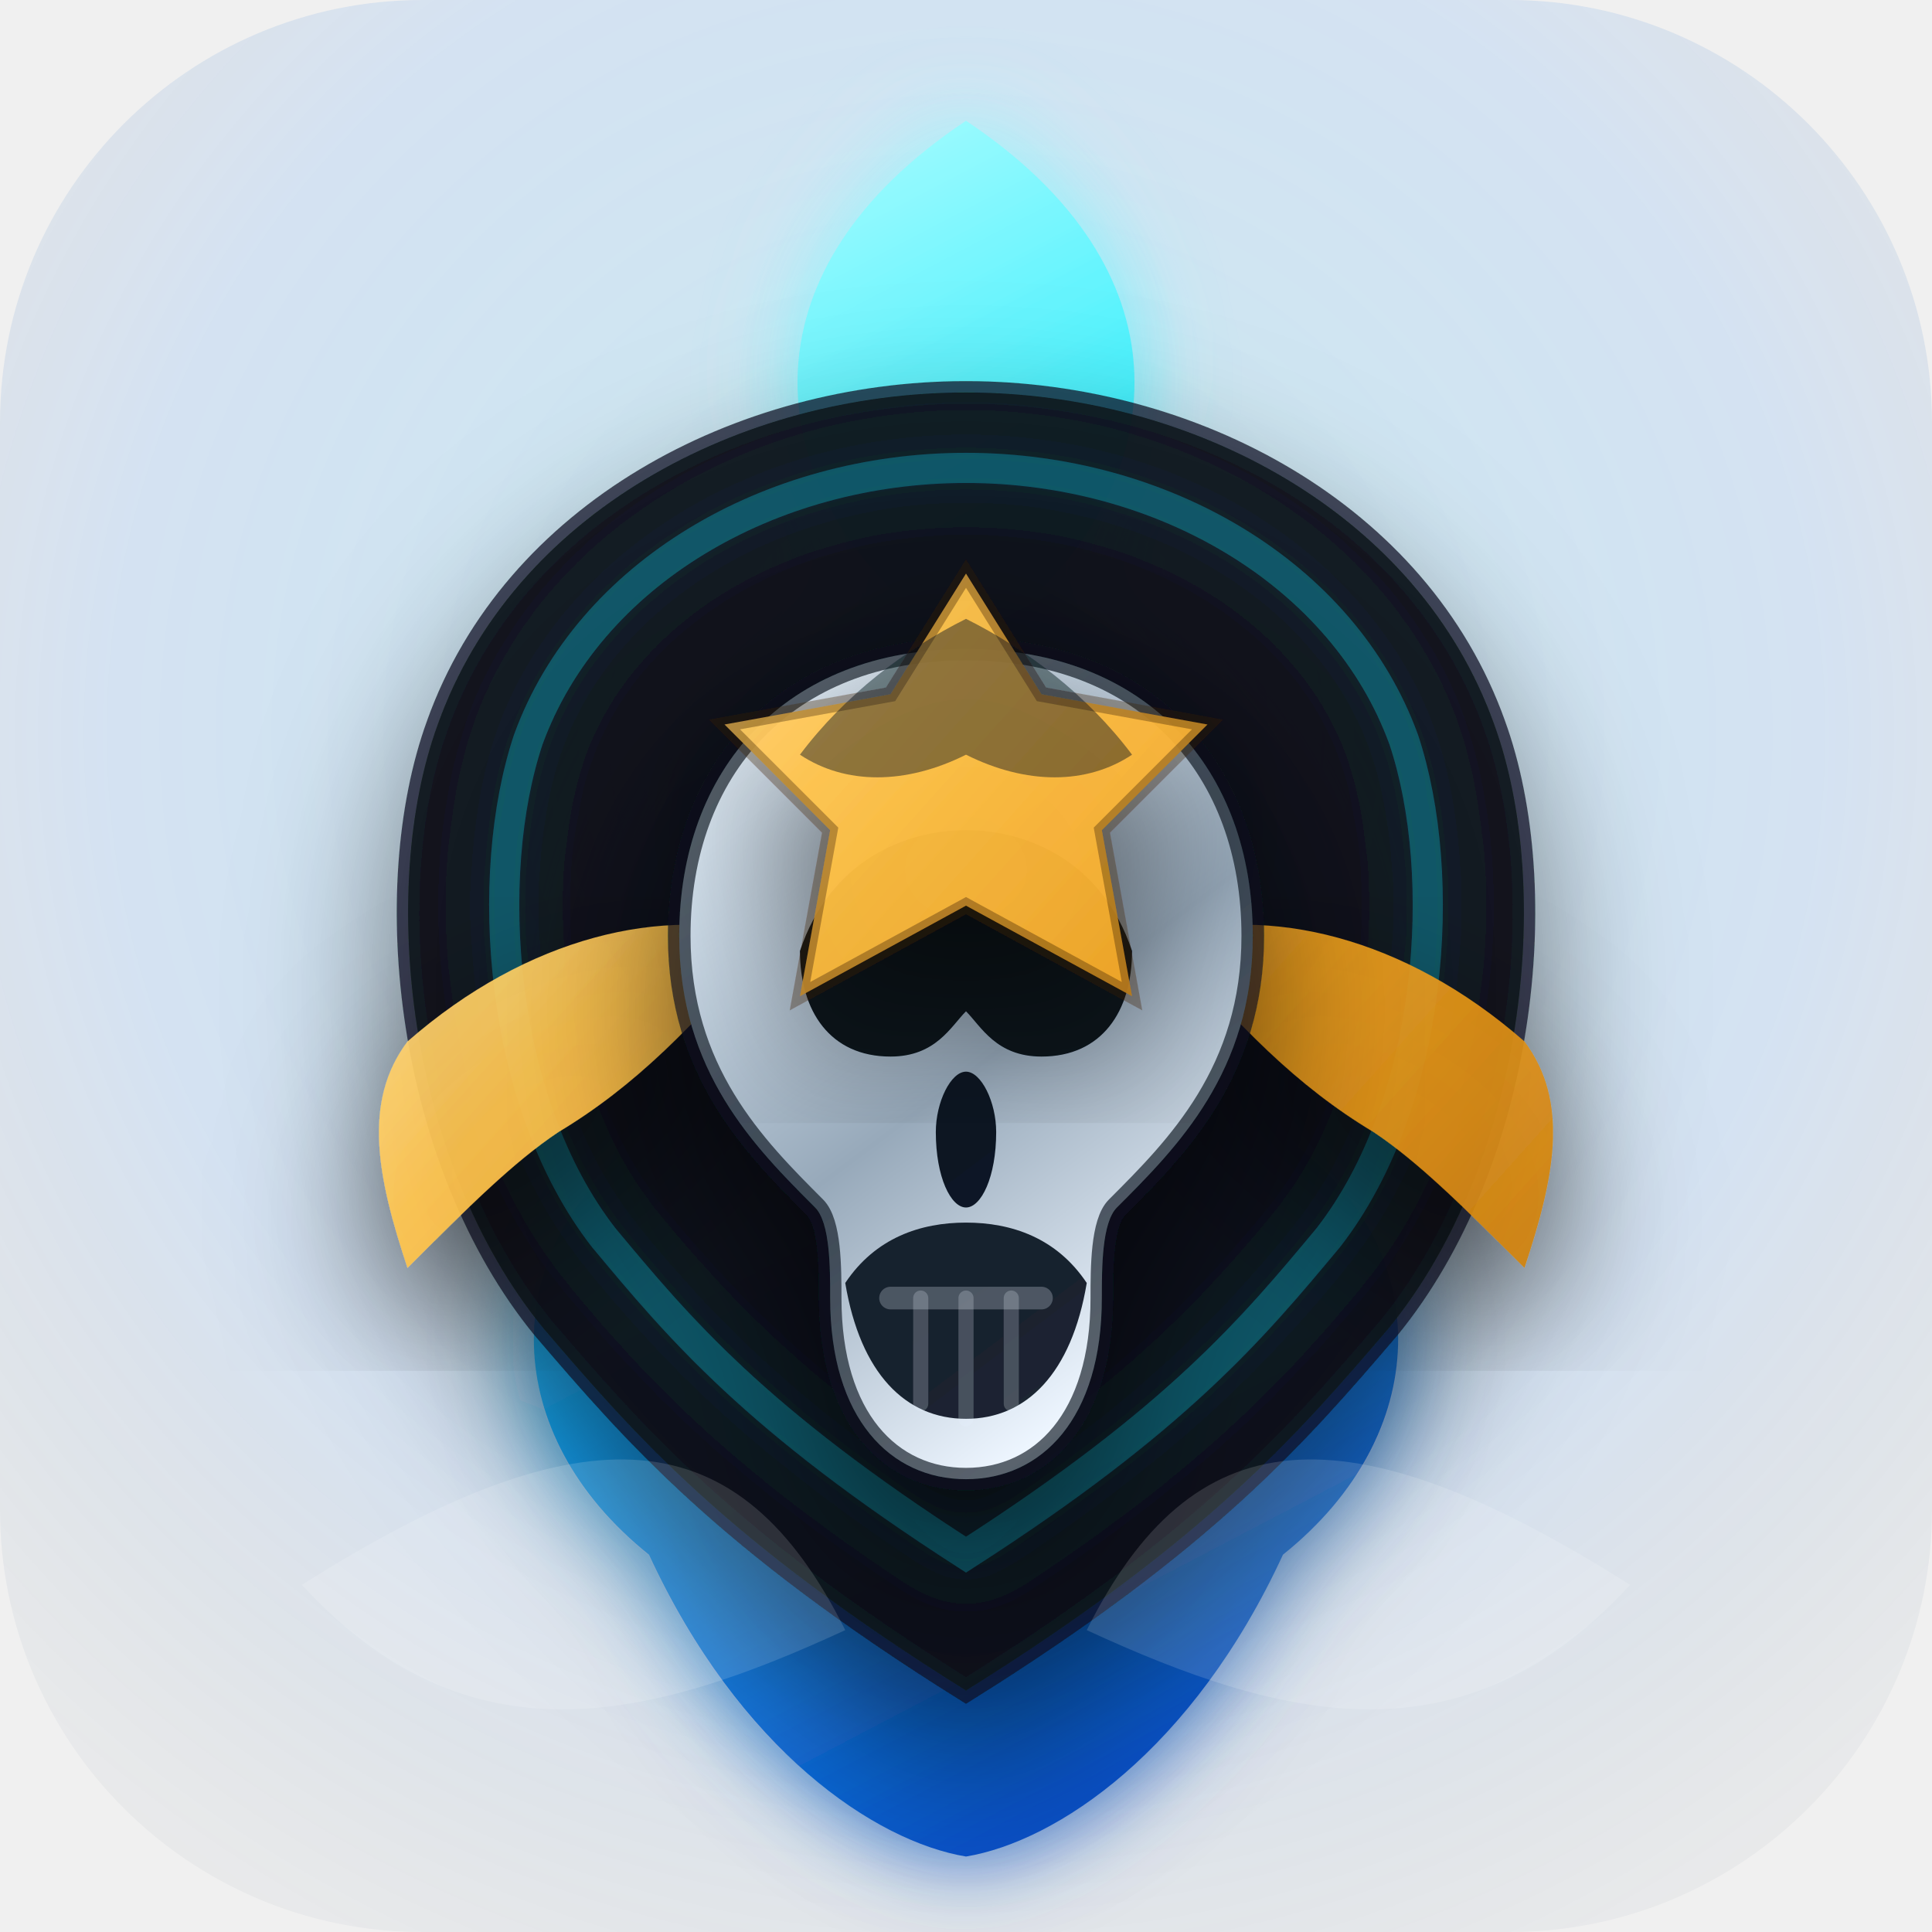
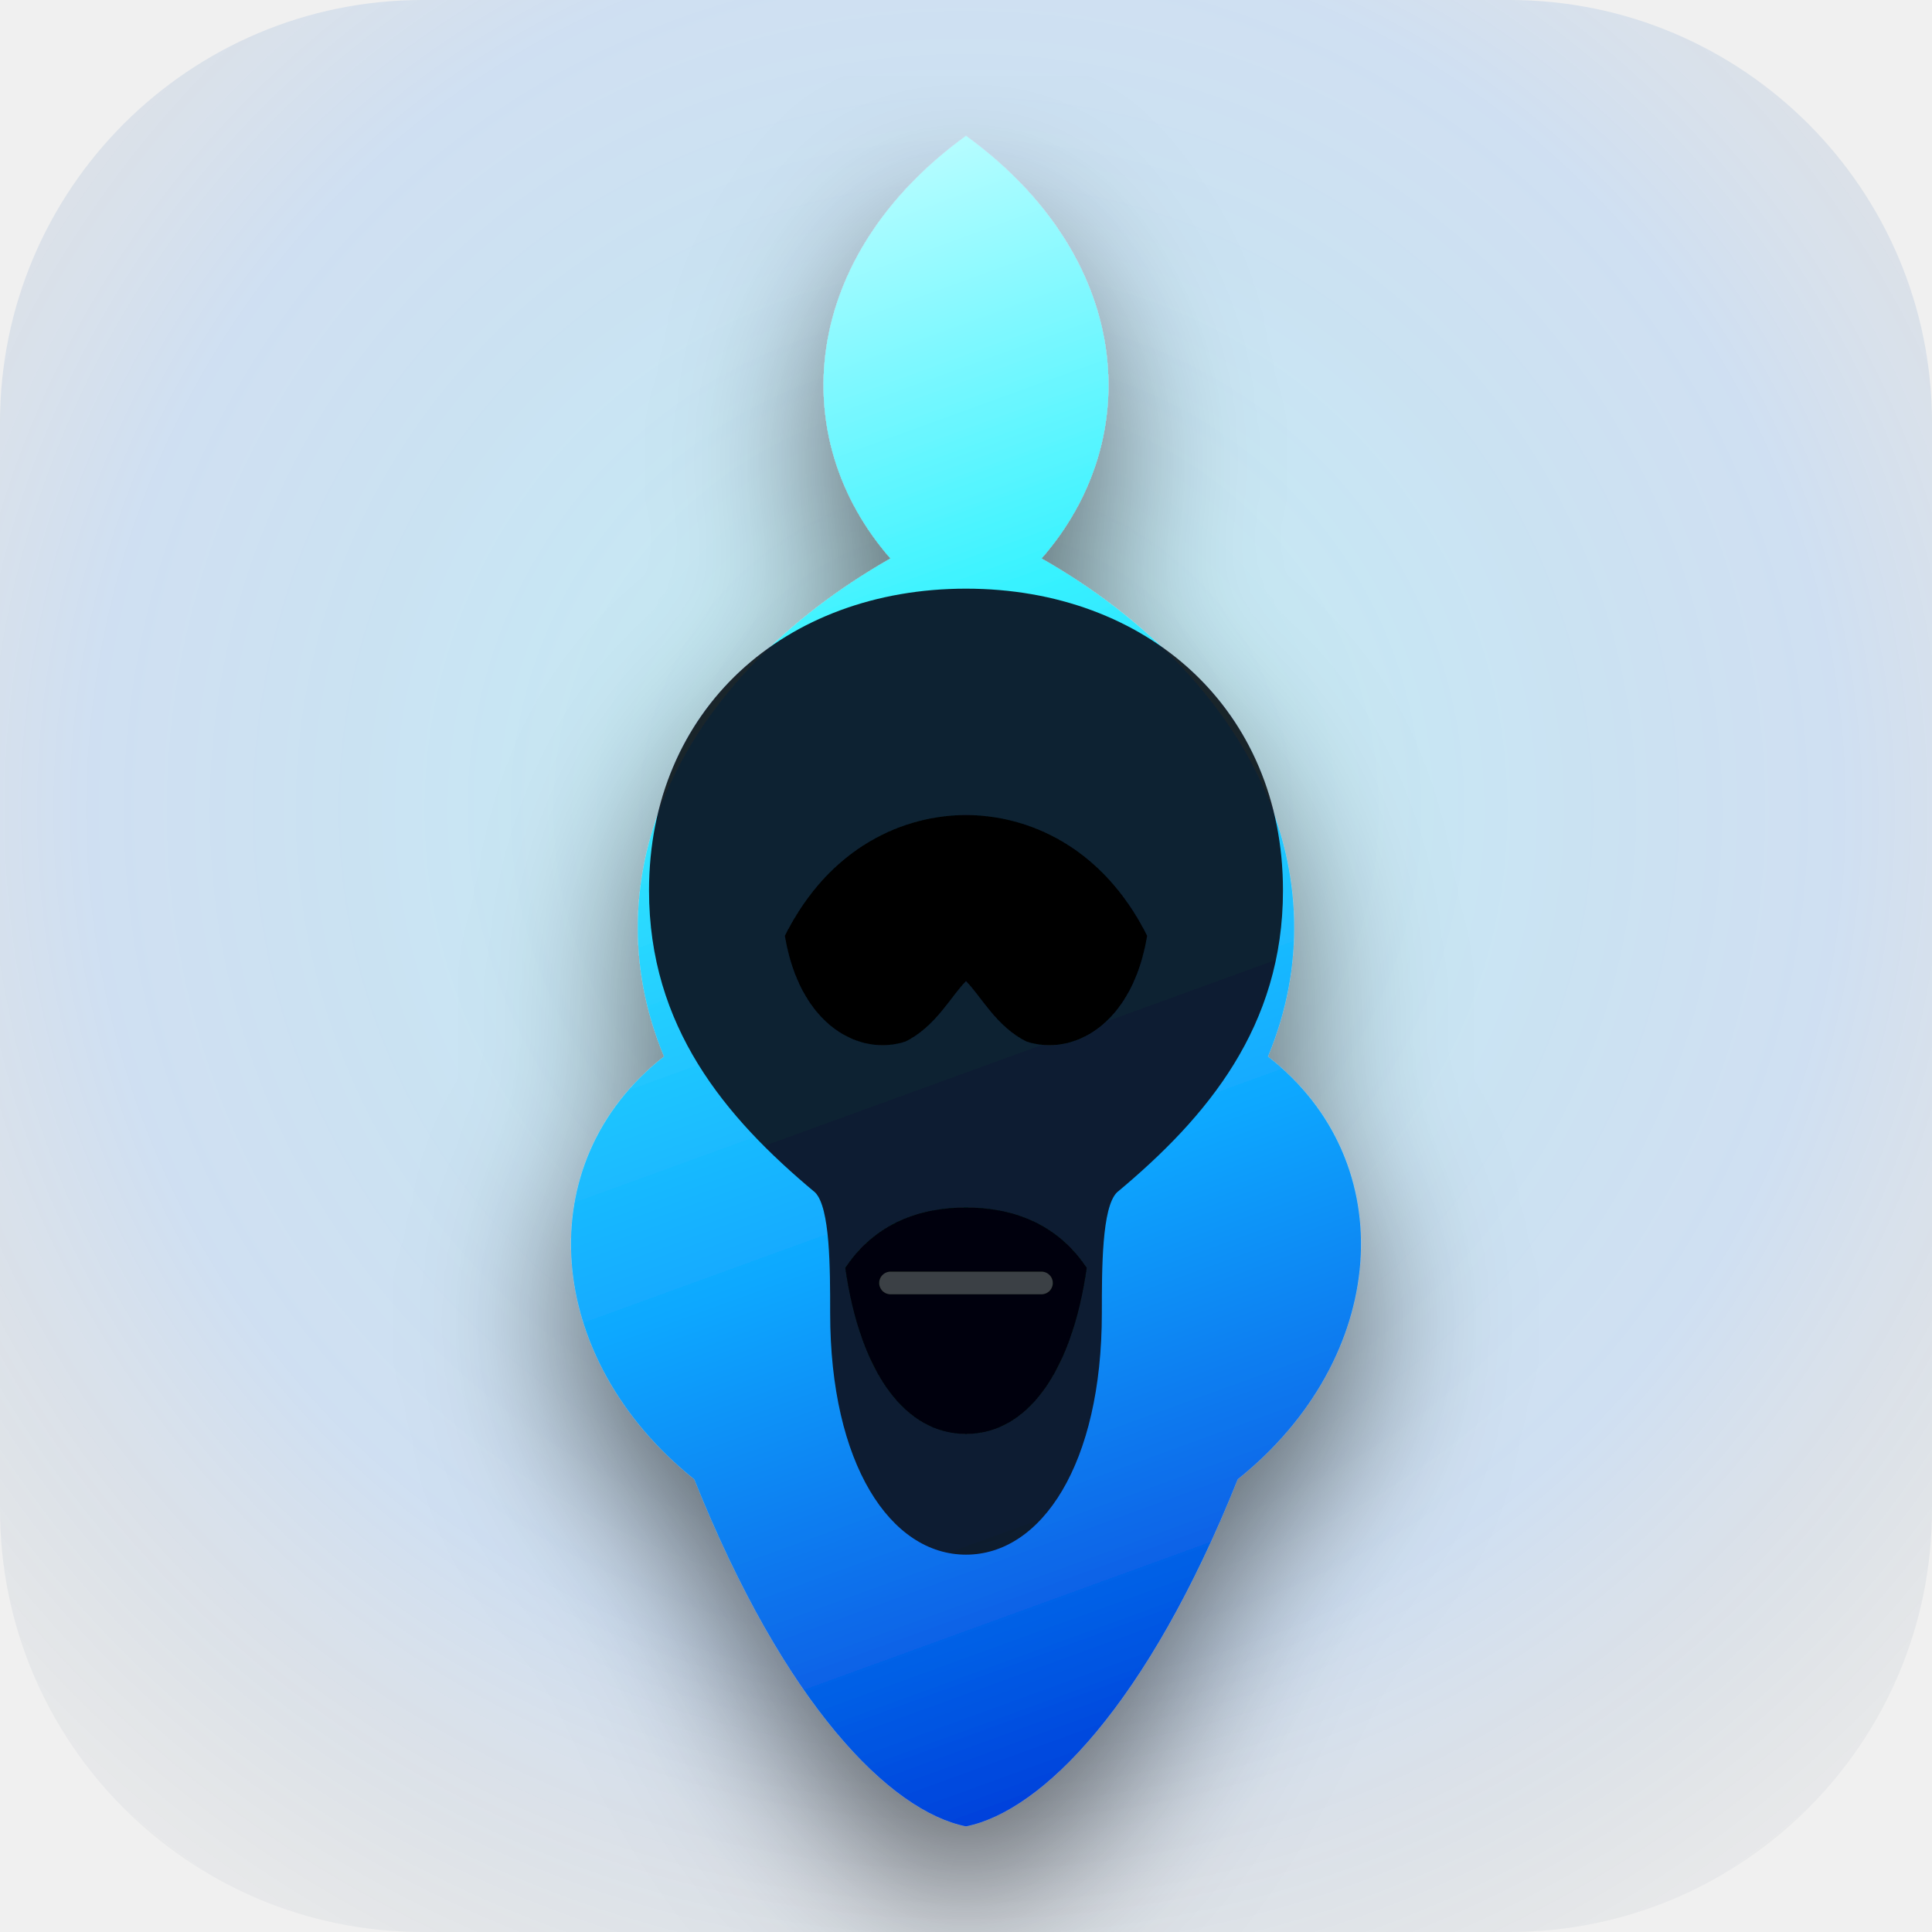
<svg xmlns="http://www.w3.org/2000/svg" width="256" height="256" viewBox="0 0 256 256" fill="none">
  <defs>
-     <radialGradient id="bg" cx="50%" cy="38%" r="80%">
-       <stop offset="0" stop-color="#0FE3FF" stop-opacity="0.18" />
-       <stop offset="0.55" stop-color="#0A7BFF" stop-opacity="0.12" />
+     <radialGradient id="bg2" cx="50%" cy="42%" r="75%">
+       <stop offset="0" stop-color="#12F0FF" stop-opacity="0.22" />
+       <stop offset="0.6" stop-color="#0A7BFF" stop-opacity="0.14" />
      <stop offset="1" stop-color="#000000" stop-opacity="0" />
    </radialGradient>
-     <linearGradient id="flame" x1="72" y1="24" x2="184" y2="238" gradientUnits="userSpaceOnUse">
-       <stop offset="0" stop-color="#B9FFFF" />
-       <stop offset="0.28" stop-color="#34F0FF" />
-       <stop offset="0.62" stop-color="#0FA8FF" />
-       <stop offset="1" stop-color="#0032B8" />
+     <linearGradient id="blueFire" x1="88" y1="20" x2="168" y2="240" gradientUnits="userSpaceOnUse">
+       <stop offset="0" stop-color="#CFFFFF" />
+       <stop offset="0.3" stop-color="#37F2FF" />
+       <stop offset="0.62" stop-color="#10A8FF" />
+       <stop offset="1" stop-color="#0032D6" />
    </linearGradient>
-     <linearGradient id="ice" x1="86" y1="74" x2="182" y2="202" gradientUnits="userSpaceOnUse">
-       <stop offset="0" stop-color="#F6FBFF" />
-       <stop offset="0.22" stop-color="#D8E6F2" />
-       <stop offset="0.5" stop-color="#97A9BA" />
-       <stop offset="0.78" stop-color="#EEF6FF" />
-       <stop offset="1" stop-color="#7F93A7" />
-     </linearGradient>
-     <linearGradient id="gold" x1="54" y1="74" x2="210" y2="214" gradientUnits="userSpaceOnUse">
-       <stop offset="0" stop-color="#FFF1B8" />
-       <stop offset="0.28" stop-color="#FFC44D" />
-       <stop offset="0.55" stop-color="#F5A623" />
-       <stop offset="1" stop-color="#B96B00" />
-     </linearGradient>
-     <filter id="shadow" x="-30%" y="-30%" width="160%" height="160%">
-       <feDropShadow dx="0" dy="10" stdDeviation="10" flood-color="#000" flood-opacity="0.55" />
-     </filter>
-     <filter id="glow" x="-40%" y="-40%" width="180%" height="180%">
-       <feGaussianBlur stdDeviation="6" result="b" />
-       <feColorMatrix in="b" type="matrix" values="1 0 0 0 0                 0 1 0 0 0                 0 0 1 0 0                 0 0 0 0.85 0" result="c" />
-       <feMerge>
-         <feMergeNode in="c" />
-         <feMergeNode in="SourceGraphic" />
-       </feMerge>
-     </filter>
-     <filter id="rim" x="-40%" y="-40%" width="180%" height="180%">
-       <feDropShadow dx="0" dy="0" stdDeviation="4" flood-color="#24E8FF" flood-opacity="0.55" />
+     <filter id="miniGlow" x="-35%" y="-35%" width="170%" height="170%">
+       <feDropShadow dx="0" dy="0" stdDeviation="5" flood-color="#26E9FF" flood-opacity="0.55" />
+       <feDropShadow dx="0" dy="10" stdDeviation="10" flood-color="#000000" flood-opacity="0.55" />
    </filter>
  </defs>
-   <rect width="256" height="256" rx="56" fill="url(#bg)" />
-   <g filter="url(#glow)" opacity="0.95">
-     <path d="M128 16       C98 36, 102 62, 118 78       C90 92, 74 122, 84 152       C66 166, 66 190, 86 206       C98 232, 116 244, 128 246       C140 244, 158 232, 170 206       C190 190, 190 166, 172 152       C182 122, 166 92, 138 78       C154 62, 158 36, 128 16Z" fill="url(#flame)" />
-   </g>
-   <g filter="url(#shadow)">
-     <path d="M128 52       C158 52, 188 68, 198 96       C206 118, 202 154, 184 176       C172 190, 160 204, 128 224       C96 204, 84 190, 72 176       C54 154, 50 118, 58 96       C68 68, 98 52, 128 52Z" fill="#0A0F18" opacity="0.96" stroke="#0B1420" stroke-opacity="0.75" stroke-width="3" />
-     <path d="M128 62       C154 62, 178 76, 186 98       C192 116, 190 146, 176 164       C166 176, 156 188, 128 206       C100 188, 90 176, 80 164       C66 146, 64 116, 70 98       C78 76, 102 62, 128 62Z" fill="none" stroke="#1BE7FF" stroke-opacity="0.28" stroke-width="4" filter="url(#rim)" />
-   </g>
-   <g filter="url(#shadow)">
-     <path d="M54 138       C70 124, 88 120, 102 124       C92 136, 84 144, 74 150       C68 154, 62 160, 54 168       C50 156, 48 146, 54 138Z" fill="url(#gold)" opacity="0.92" />
-     <path d="M202 138       C186 124, 168 120, 154 124       C164 136, 172 144, 182 150       C188 154, 194 160, 202 168       C206 156, 208 146, 202 138Z" fill="url(#gold)" opacity="0.92" />
-   </g>
-   <g filter="url(#shadow)">
-     <path d="M128 86       C152 86, 166 102, 166 124       C166 142, 156 152, 148 160       C146 162, 146 168, 146 172       C146 188, 138 196, 128 196       C118 196, 110 188, 110 172       C110 168, 110 162, 108 160       C100 152, 90 142, 90 124       C90 102, 104 86, 128 86Z" fill="url(#ice)" stroke="#0B1420" stroke-opacity="0.65" stroke-width="3" />
-     <path d="M106 126       C110 114, 120 110, 128 110       C136 110, 146 114, 150 126       C150 134, 146 140, 138 140       C132 140, 130 136, 128 134       C126 136, 124 140, 118 140       C110 140, 106 134, 106 126Z" fill="#06111C" opacity="0.98" />
-     <path d="M124 150       C124 146, 126 142, 128 142       C130 142, 132 146, 132 150       C132 156, 130 160, 128 160       C126 160, 124 156, 124 150Z" fill="#06111C" opacity="0.95" />
-     <path d="M112 170       C116 164, 122 162, 128 162       C134 162, 140 164, 144 170       C142 182, 136 188, 128 188       C120 188, 114 182, 112 170Z" fill="#0A1420" opacity="0.92" />
-     <path d="M118 172H138" stroke="#EAF4FF" stroke-opacity="0.25" stroke-width="3" stroke-linecap="round" />
-     <path d="M122 172V186M128 172V188M134 172V186" stroke="#EAF4FF" stroke-opacity="0.22" stroke-width="2" stroke-linecap="round" />
-   </g>
-   <g filter="url(#shadow)">
-     <path d="M128 76       L138 92 L160 96       L146 110 L150 132       L128 120 L106 132       L110 110 L96 96       L118 92 Z" fill="url(#gold)" opacity="0.95" stroke="#3A1C00" stroke-opacity="0.35" stroke-width="2" />
-     <path d="M106 100       C112 92, 120 86, 128 82       C136 86, 144 92, 150 100       C144 104, 136 104, 128 100       C120 104, 112 104, 106 100Z" fill="#0B1420" opacity="0.45" />
-   </g>
-   <g opacity="0.14">
-     <path d="M40 210 C78 186, 98 188, 112 216 C86 228, 62 234, 40 210Z" fill="#FFFFFF" />
-     <path d="M216 210 C178 186, 158 188, 144 216 C170 228, 194 234, 216 210Z" fill="#FFFFFF" />
+   <rect width="256" height="256" rx="56" fill="url(#bg2)" />
+   <g filter="url(#miniGlow)">
+     <path d="M128 18       C106 34, 104 58, 118 74       C90 90, 78 116, 88 140       C70 154, 72 180, 92 196       C104 226, 118 240, 128 242       C138 240, 152 226, 164 196       C184 180, 186 154, 168 140       C178 116, 166 90, 138 74       C152 58, 150 34, 128 18Z" fill="url(#blueFire)" />
+     <path d="M128 78       C152 78, 170 94, 170 118       C170 136, 160 148, 148 158       C146 160, 146 168, 146 174       C146 194, 138 206, 128 206       C118 206, 110 194, 110 174       C110 168, 110 160, 108 158       C96 148, 86 136, 86 118       C86 94, 104 78, 128 78Z" fill="#0A1220" opacity="0.92" />
+     <path d="M104 124       C110 112, 120 108, 128 108       C136 108, 146 112, 152 124       C150 136, 142 140, 136 138       C132 136, 130 132, 128 130       C126 132, 124 136, 120 138       C114 140, 106 136, 104 124Z" fill="#000000" opacity="0.95" />
+     <path d="M112 168       C116 162, 122 160, 128 160       C134 160, 140 162, 144 168       C142 182, 136 190, 128 190       C120 190, 114 182, 112 168Z" fill="#000000" opacity="0.85" />
+     <path d="M118 170H138" stroke="#EAF6FF" stroke-opacity="0.25" stroke-width="3" stroke-linecap="round" />
  </g>
</svg>
